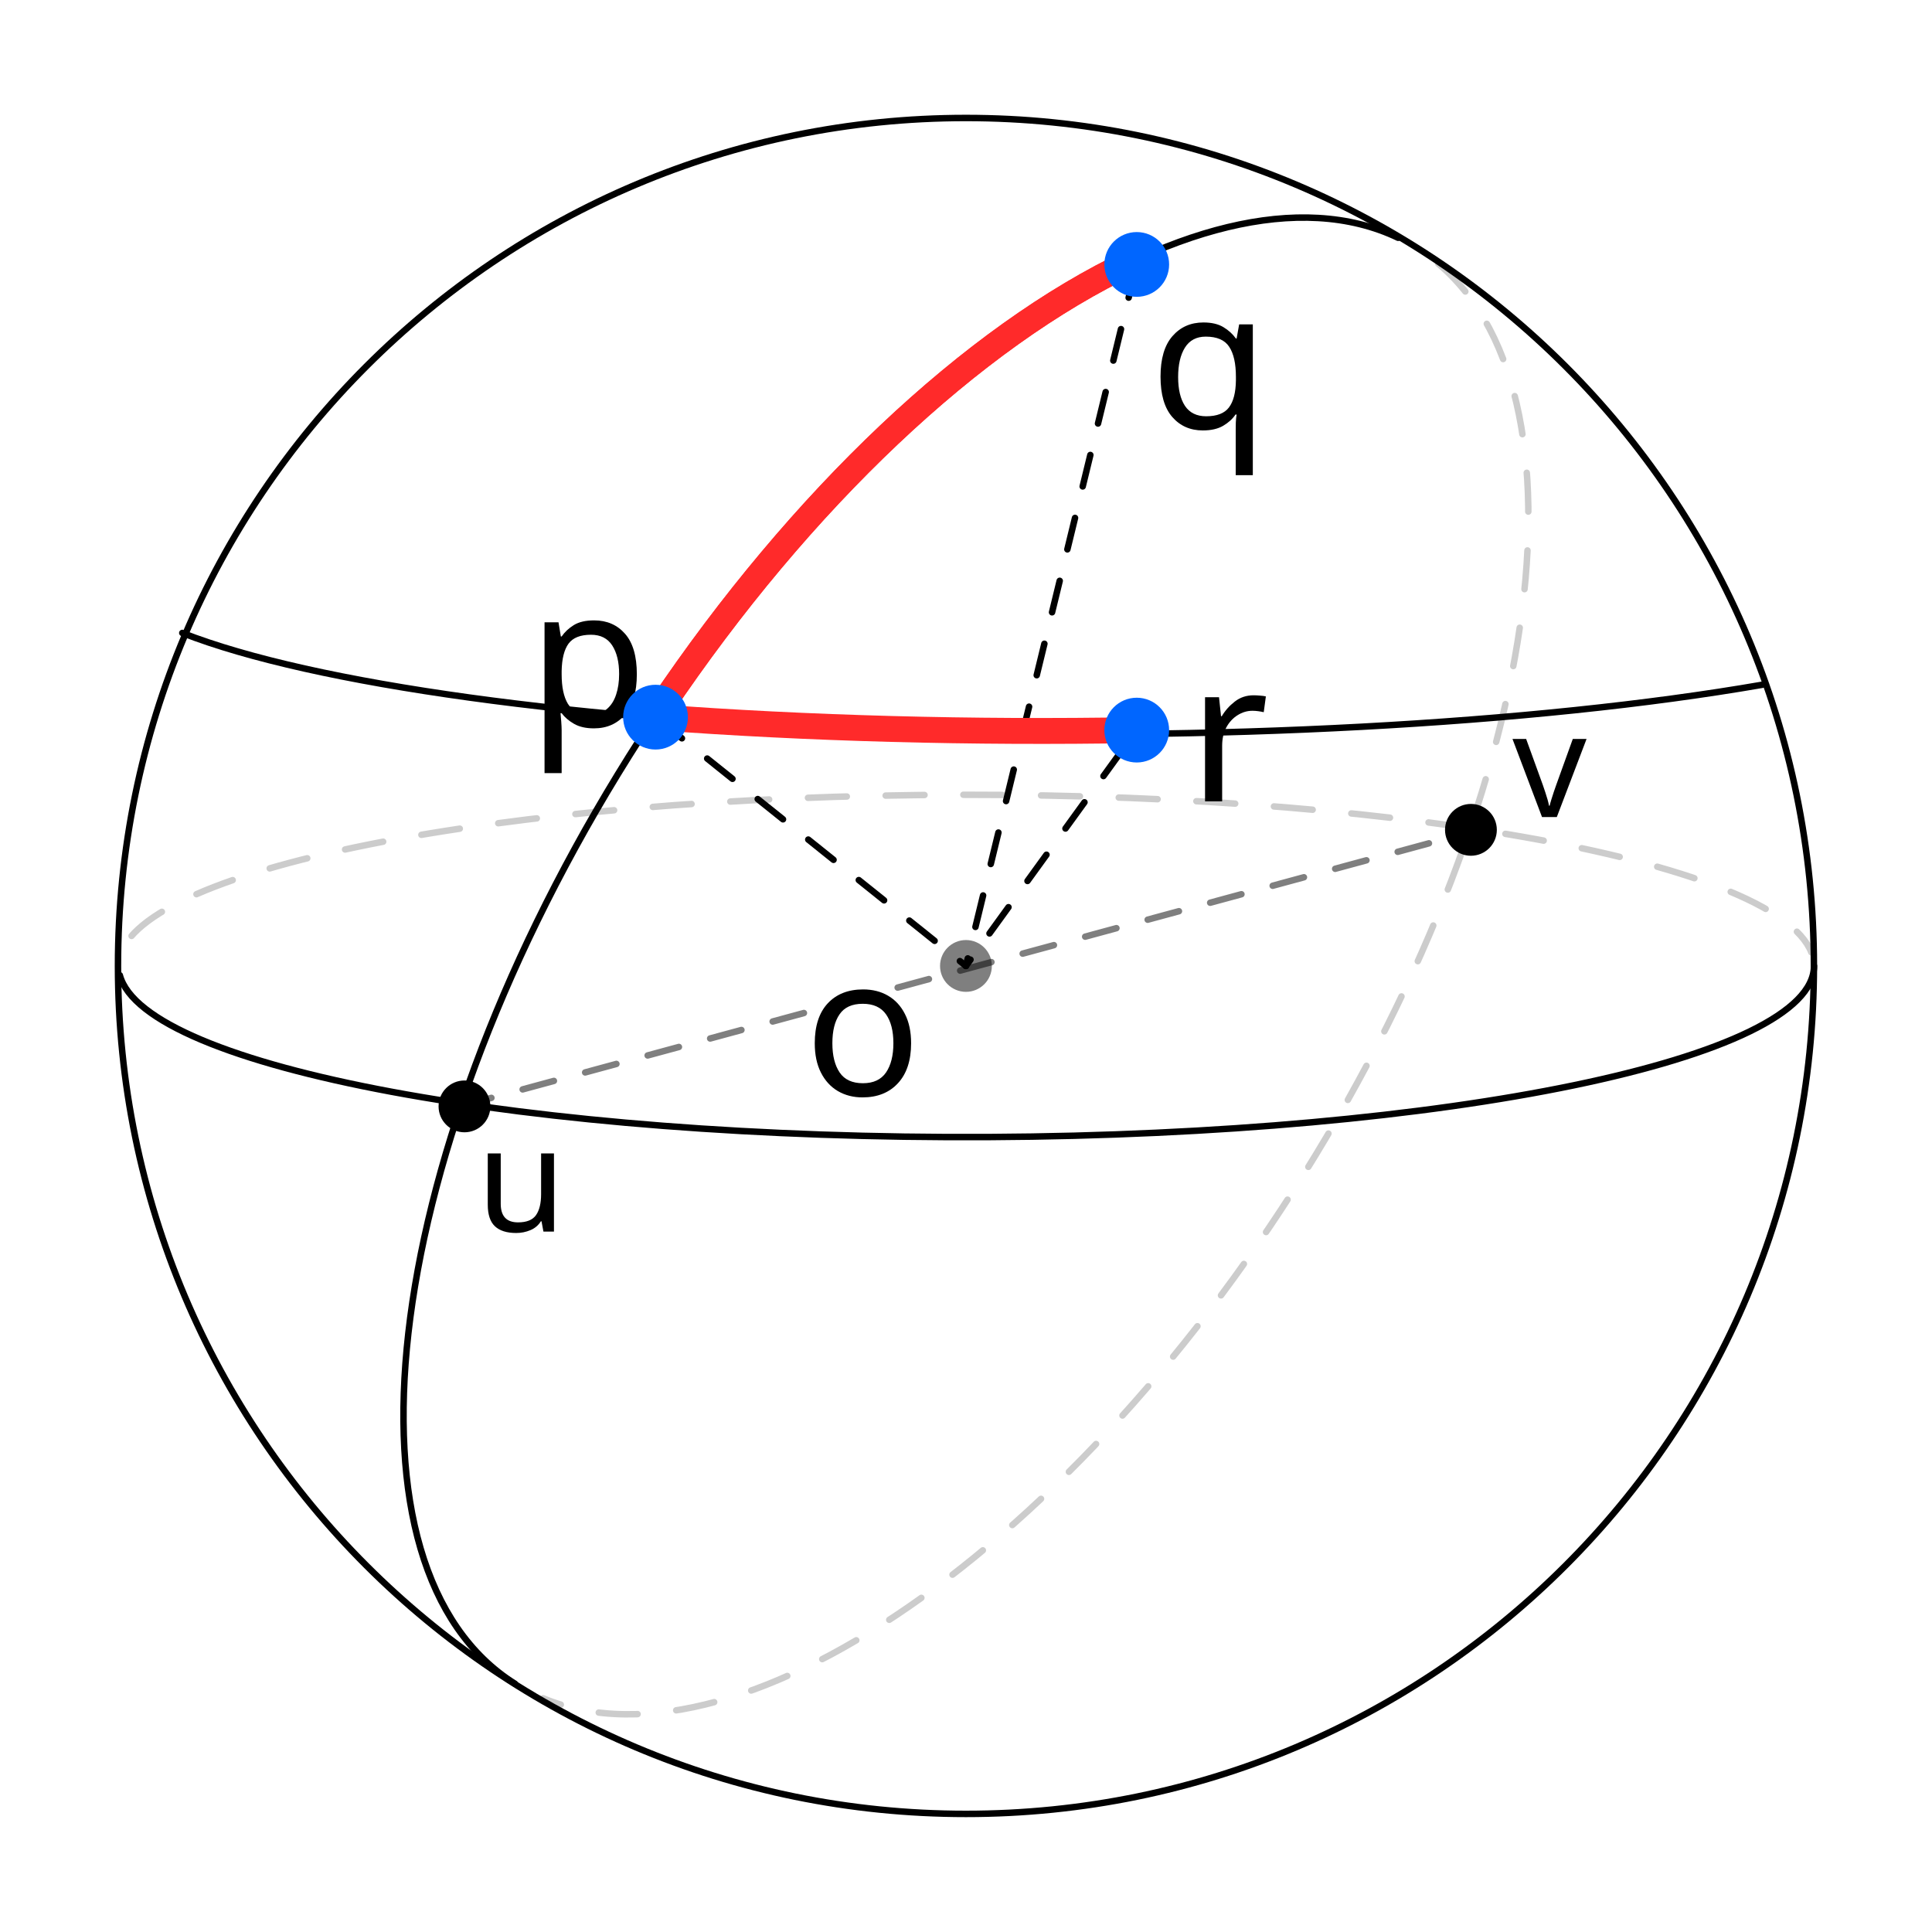
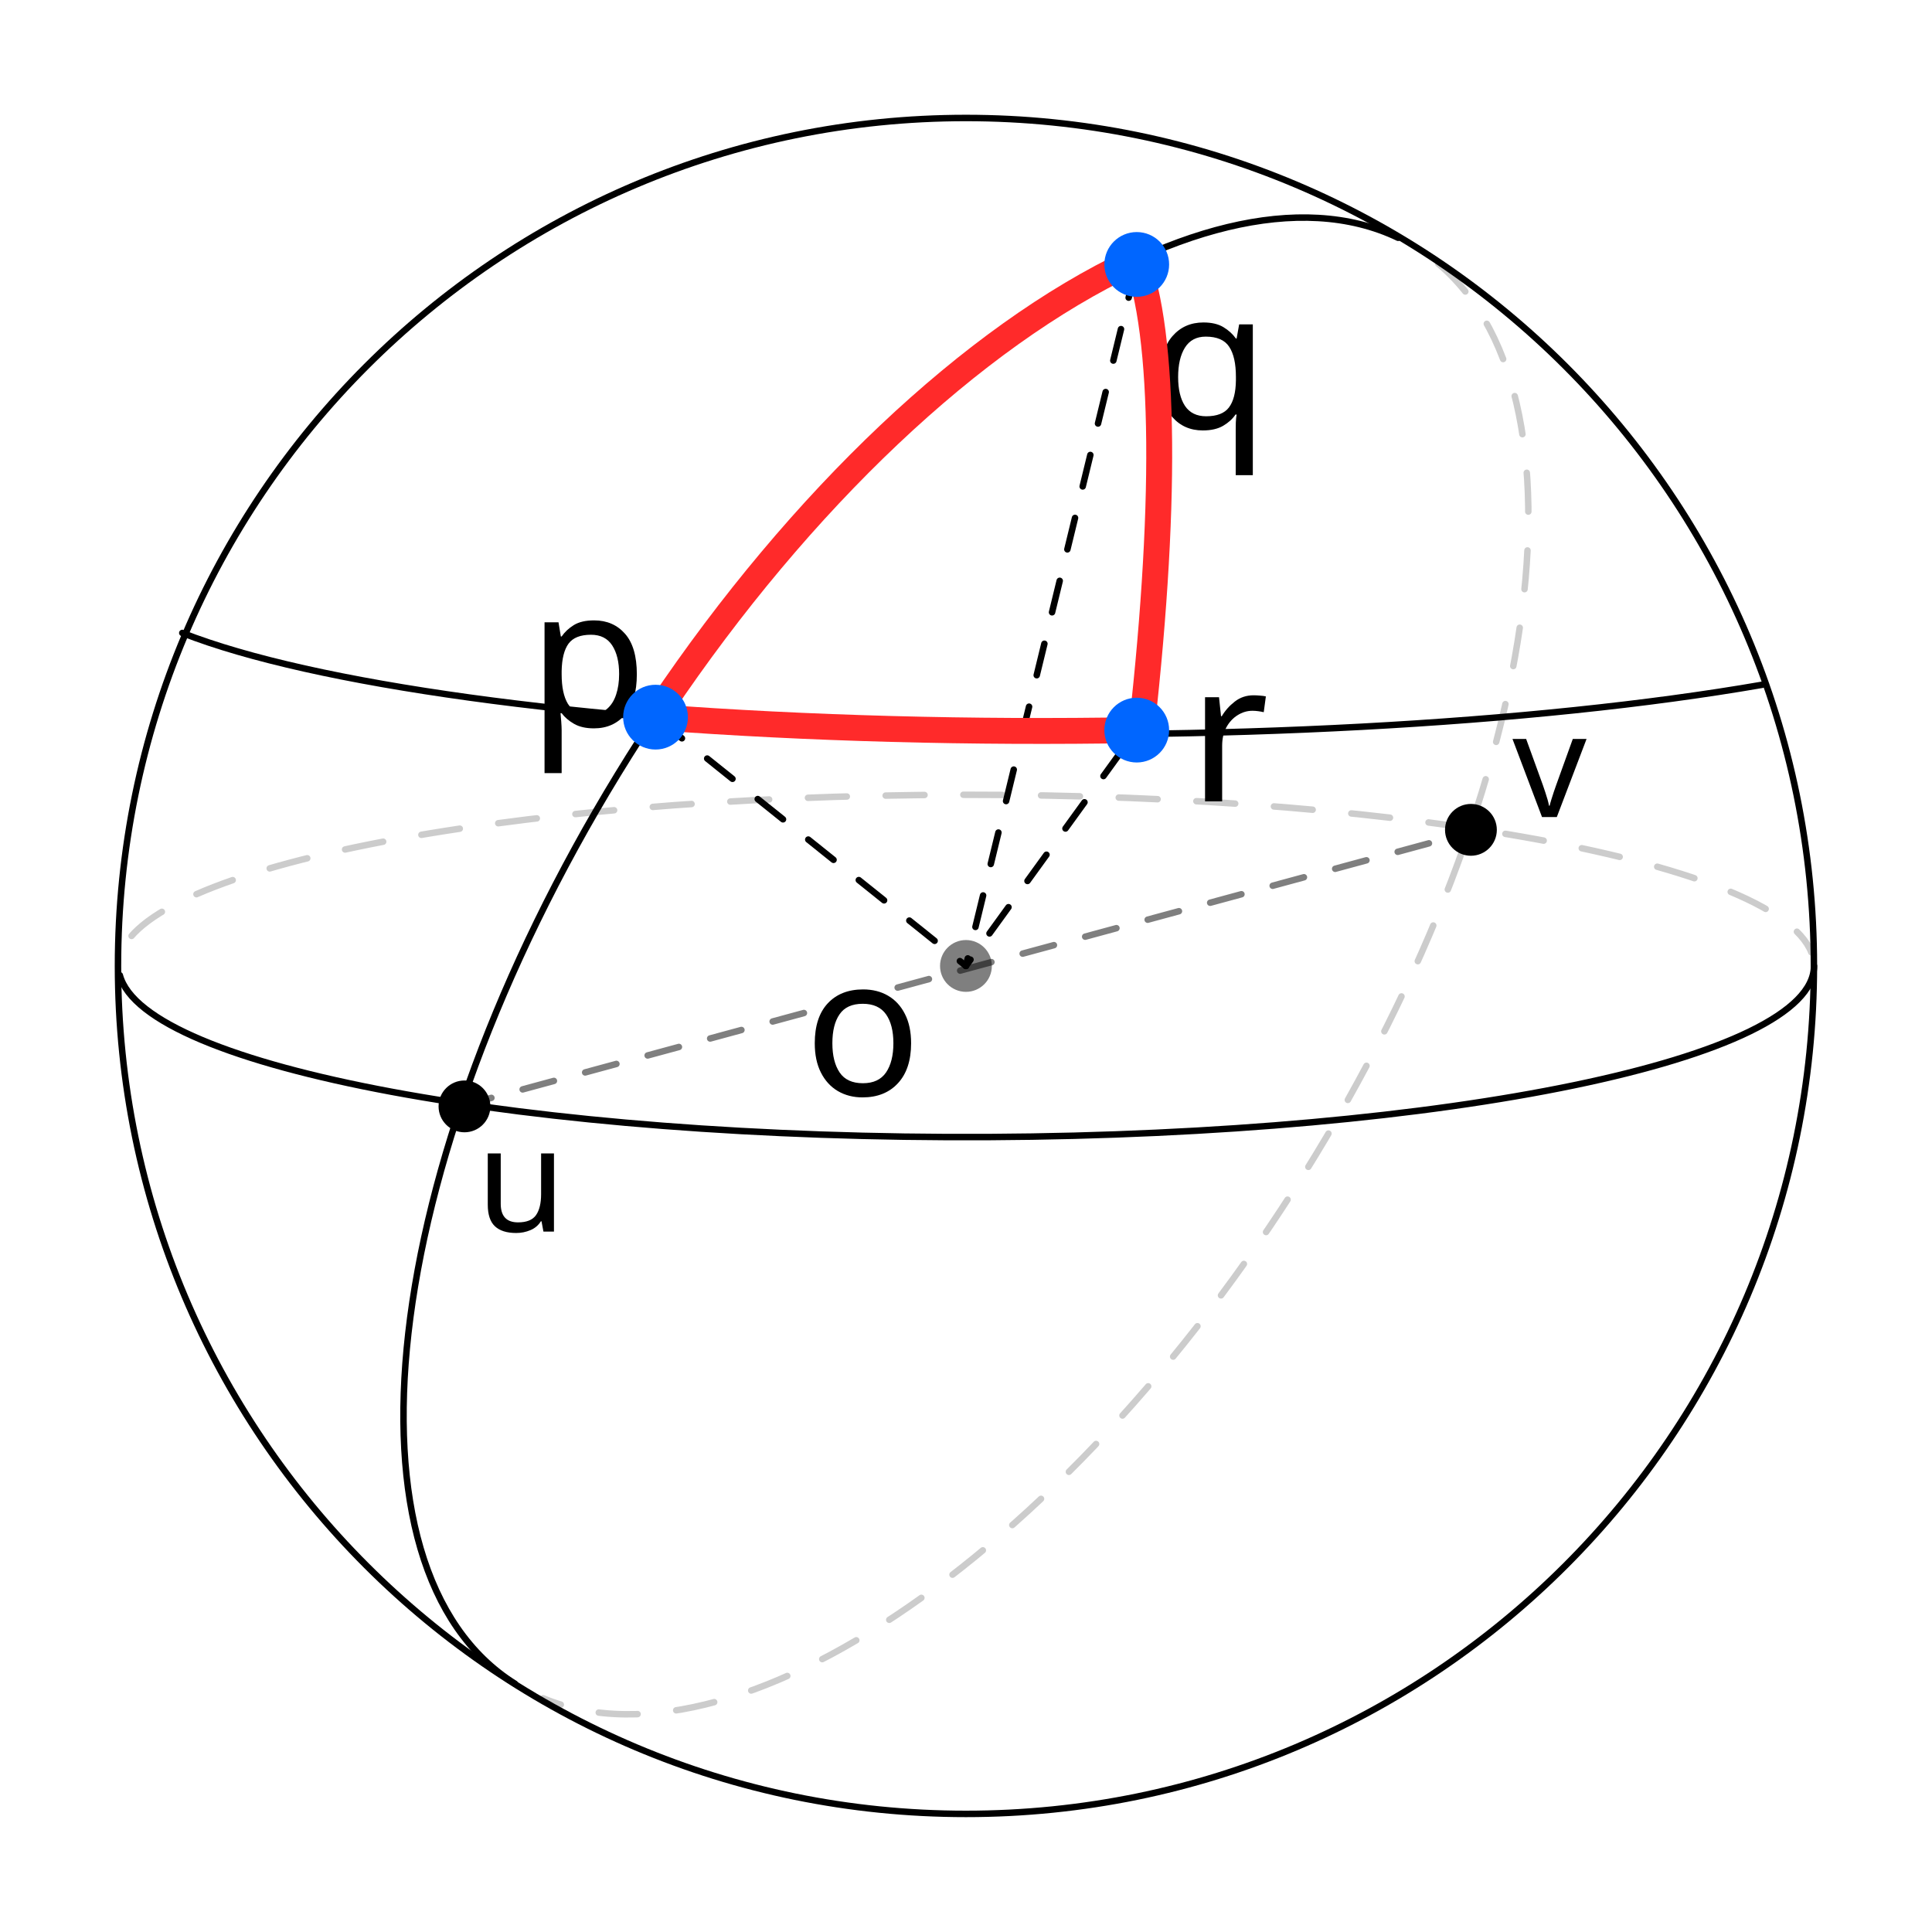
<svg xmlns="http://www.w3.org/2000/svg" width="84.189mm" height="84.184mm" viewBox="0 0 298.308 298.29" id="svg5486" version="1.1">
  <defs id="defs5488" />
  <g id="layer1" transform="translate(-206.7834,-167.0743)">
    <circle style="opacity:1;fill:none;fill-opacity:1;fill-rule:nonzero;stroke:#000000;stroke-width:1;stroke-linecap:round;stroke-linejoin:miter;stroke-miterlimit:4;stroke-dasharray:none;stroke-dashoffset:3.8;stroke-opacity:1" id="path6034" cx="355.929" cy="316.219" r="130.929" />
    <path style="opacity:0.2;fill:none;fill-opacity:1;fill-rule:nonzero;stroke:#000000;stroke-width:1;stroke-linecap:round;stroke-linejoin:miter;stroke-miterlimit:4;stroke-dasharray:6, 6;stroke-dashoffset:6;stroke-opacity:1" id="path6036" d="m 225.153,317.046 a 130.893,26.429 0 0 1 123.579,-27.215 130.893,26.429 0 0 1 137.729,24.288" />
    <path id="ellipse6044" style="opacity:1;fill:none;fill-opacity:1;fill-rule:nonzero;stroke:#000000;stroke-width:1;stroke-linecap:round;stroke-linejoin:miter;stroke-miterlimit:4;stroke-dasharray:none;stroke-dashoffset:3.8;stroke-opacity:1" d="M 486.875,316.219 A 130.893,26.429 0 0 1 359.521,342.638 130.893,26.429 0 0 1 225.281,317.648" />
    <path id="ellipse6044" style="opacity:1;fill:none;fill-opacity:1;fill-rule:nonzero;stroke:#000000;stroke-width:1;stroke-linecap:round;stroke-linejoin:miter;stroke-miterlimit:4;stroke-dasharray:none;stroke-dashoffset:3.8;stroke-opacity:1" d="M 478.875,272.805 A 150.893,26.429 0 0 1 234.929,264.805" />
    <circle style="opacity:1;fill:red;fill-opacity:1;fill-rule:nonzero;stroke:none;stroke-width:3;stroke-linecap:round;stroke-linejoin:miter;stroke-miterlimit:4;stroke-dasharray:none;stroke-dashoffset:0;stroke-opacity:1" id="path605334" cx="130.893" cy="26.429" r="50" />
    <circle r="4" cx="355.929" cy="316.219" id="circle6078" style="opacity:0.5;fill:#000000;fill-opacity:1;fill-rule:nonzero;stroke:none;stroke-width:3;stroke-linecap:round;stroke-linejoin:miter;stroke-miterlimit:4;stroke-dasharray:none;stroke-dashoffset:0;stroke-opacity:1" />
    <text xml:space="preserve" style="color:#000000;font-style:normal;font-variant:normal;font-weight:normal;font-stretch:normal;font-size:30px;line-height:125%;font-family:'Times New Roman';-inkscape-font-specification:'Times New Roman, ';text-indent:0;text-align:start;text-decoration:none;text-decoration-line:none;text-decoration-style:solid;text-decoration-color:#000000;letter-spacing:0px;word-spacing:0px;text-transform:none;direction:ltr;block-progression:tb;writing-mode:lr-tb;baseline-shift:baseline;text-anchor:start;white-space:normal;clip-rule:nonzero;display:inline;overflow:visible;visibility:visible;opacity:1;isolation:auto;mix-blend-mode:normal;color-interpolation:sRGB;color-interpolation-filters:linearRGB;solid-color:#000000;solid-opacity:1;fill:#000000;fill-opacity:1;fill-rule:nonzero;stroke:none;stroke-width:1px;stroke-linecap:butt;stroke-linejoin:miter;stroke-miterlimit:4;stroke-dasharray:none;stroke-dashoffset:0;stroke-opacity:1;color-rendering:auto;image-rendering:auto;shape-rendering:auto;text-rendering:auto;enable-background:accumulate" x="288.317" y="279.238" id="text6058">
      <tspan id="tspan6060" x="330.929" y="336.219" style="font-style:normal;font-variant:normal;font-weight:normal;font-stretch:normal;font-size:30px;font-family:sans-serif;-inkscape-font-specification:sans-serif">o</tspan>
    </text>
    <text xml:space="preserve" style="color:#000000;font-style:normal;font-variant:normal;font-weight:normal;font-stretch:normal;font-size:30px;line-height:125%;font-family:'Times New Roman';-inkscape-font-specification:'Times New Roman, ';text-indent:0;text-align:start;text-decoration:none;text-decoration-line:none;text-decoration-style:solid;text-decoration-color:#000000;letter-spacing:0px;word-spacing:0px;text-transform:none;direction:ltr;block-progression:tb;writing-mode:lr-tb;baseline-shift:baseline;text-anchor:start;white-space:normal;clip-rule:nonzero;display:inline;overflow:visible;visibility:visible;opacity:1;isolation:auto;mix-blend-mode:normal;color-interpolation:sRGB;color-interpolation-filters:linearRGB;solid-color:#000000;solid-opacity:1;fill:#000000;fill-opacity:1;fill-rule:nonzero;stroke:none;stroke-width:1px;stroke-linecap:butt;stroke-linejoin:miter;stroke-miterlimit:4;stroke-dasharray:none;stroke-dashoffset:0;stroke-opacity:1;color-rendering:auto;image-rendering:auto;shape-rendering:auto;text-rendering:auto;enable-background:accumulate" x="288.317" y="279.238" id="text6058">
      <tspan id="tspan6060" x="288.317" y="279.238" style="font-style:normal;font-variant:normal;font-weight:normal;font-stretch:normal;font-size:30px;font-family:sans-serif;-inkscape-font-specification:sans-serif">p</tspan>
    </text>
    <text id="text6062" y="233.238" x="384.317" style="color:#000000;font-style:normal;font-variant:normal;font-weight:normal;font-stretch:normal;font-size:30px;line-height:125%;font-family:'Times New Roman';-inkscape-font-specification:'Times New Roman, ';text-indent:0;text-align:start;text-decoration:none;text-decoration-line:none;text-decoration-style:solid;text-decoration-color:#000000;letter-spacing:0px;word-spacing:0px;text-transform:none;direction:ltr;block-progression:tb;writing-mode:lr-tb;baseline-shift:baseline;text-anchor:start;white-space:normal;clip-rule:nonzero;display:inline;overflow:visible;visibility:visible;opacity:1;isolation:auto;mix-blend-mode:normal;color-interpolation:sRGB;color-interpolation-filters:linearRGB;solid-color:#000000;solid-opacity:1;fill:#000000;fill-opacity:1;fill-rule:nonzero;stroke:none;stroke-width:1px;stroke-linecap:butt;stroke-linejoin:miter;stroke-miterlimit:4;stroke-dasharray:none;stroke-dashoffset:0;stroke-opacity:1;color-rendering:auto;image-rendering:auto;shape-rendering:auto;text-rendering:auto;enable-background:accumulate" xml:space="preserve">
      <tspan style="font-style:normal;font-variant:normal;font-weight:normal;font-stretch:normal;font-size:30px;font-family:sans-serif;-inkscape-font-specification:sans-serif" y="233.238" x="384.317" id="tspan6064">q</tspan>
    </text>
    <text id="text6062" y="233.238" x="384.317" style="color:#000000;font-style:normal;font-variant:normal;font-weight:normal;font-stretch:normal;font-size:30px;line-height:125%;font-family:'Times New Roman';-inkscape-font-specification:'Times New Roman, ';text-indent:0;text-align:start;text-decoration:none;text-decoration-line:none;text-decoration-style:solid;text-decoration-color:#000000;letter-spacing:0px;word-spacing:0px;text-transform:none;direction:ltr;block-progression:tb;writing-mode:lr-tb;baseline-shift:baseline;text-anchor:start;white-space:normal;clip-rule:nonzero;display:inline;overflow:visible;visibility:visible;opacity:1;isolation:auto;mix-blend-mode:normal;color-interpolation:sRGB;color-interpolation-filters:linearRGB;solid-color:#000000;solid-opacity:1;fill:#000000;fill-opacity:1;fill-rule:nonzero;stroke:none;stroke-width:1px;stroke-linecap:butt;stroke-linejoin:miter;stroke-miterlimit:4;stroke-dasharray:none;stroke-dashoffset:0;stroke-opacity:1;color-rendering:auto;image-rendering:auto;shape-rendering:auto;text-rendering:auto;enable-background:accumulate" xml:space="preserve">
      <tspan style="font-style:normal;font-variant:normal;font-weight:normal;font-stretch:normal;font-size:30px;font-family:sans-serif;-inkscape-font-specification:sans-serif" y="290.805" x="390.3" id="tspan6064">r</tspan>
    </text>
    <text id="text6066" y="357.238" x="280.317" style="color:#000000;font-style:normal;font-variant:normal;font-weight:normal;font-stretch:normal;font-size:22.5px;line-height:125%;font-family:'Times New Roman';-inkscape-font-specification:'Times New Roman, ';text-indent:0;text-align:start;text-decoration:none;text-decoration-line:none;text-decoration-style:solid;text-decoration-color:#000000;letter-spacing:0px;word-spacing:0px;text-transform:none;direction:ltr;block-progression:tb;writing-mode:lr-tb;baseline-shift:baseline;text-anchor:start;white-space:normal;clip-rule:nonzero;display:inline;overflow:visible;visibility:visible;opacity:1;isolation:auto;mix-blend-mode:normal;color-interpolation:sRGB;color-interpolation-filters:linearRGB;solid-color:#000000;solid-opacity:1;fill:#000000;fill-opacity:1;fill-rule:nonzero;stroke:none;stroke-width:1px;stroke-linecap:butt;stroke-linejoin:miter;stroke-miterlimit:4;stroke-dasharray:none;stroke-dashoffset:0;stroke-opacity:1;color-rendering:auto;image-rendering:auto;shape-rendering:auto;text-rendering:auto;enable-background:accumulate" xml:space="preserve">
      <tspan style="font-style:normal;font-variant:normal;font-weight:normal;font-stretch:normal;font-size:22.5px;font-family:sans-serif;-inkscape-font-specification:sans-serif" y="357.238" x="280.317" id="tspan6068">u</tspan>
    </text>
    <text xml:space="preserve" style="color:#000000;font-style:normal;font-variant:normal;font-weight:normal;font-stretch:normal;font-size:40px;line-height:125%;font-family:'Times New Roman';-inkscape-font-specification:'Times New Roman, ';text-indent:0;text-align:start;text-decoration:none;text-decoration-line:none;text-decoration-style:solid;text-decoration-color:#000000;letter-spacing:0px;word-spacing:0px;text-transform:none;direction:ltr;block-progression:tb;writing-mode:lr-tb;baseline-shift:baseline;text-anchor:start;white-space:normal;clip-rule:nonzero;display:inline;overflow:visible;visibility:visible;opacity:1;isolation:auto;mix-blend-mode:normal;color-interpolation:sRGB;color-interpolation-filters:linearRGB;solid-color:#000000;solid-opacity:1;fill:#000000;fill-opacity:1;fill-rule:nonzero;stroke:none;stroke-width:1px;stroke-linecap:butt;stroke-linejoin:miter;stroke-miterlimit:4;stroke-dasharray:none;stroke-dashoffset:0;stroke-opacity:1;color-rendering:auto;image-rendering:auto;shape-rendering:auto;text-rendering:auto;enable-background:accumulate" x="426.429" y="438.791" id="text6070">
      <tspan id="tspan6072" x="426.429" y="438.791" />
    </text>
    <text xml:space="preserve" style="color:#000000;font-style:normal;font-variant:normal;font-weight:normal;font-stretch:normal;font-size:30px;line-height:125%;font-family:'Times New Roman';-inkscape-font-specification:'Times New Roman, ';text-indent:0;text-align:start;text-decoration:none;text-decoration-line:none;text-decoration-style:solid;text-decoration-color:#000000;letter-spacing:0px;word-spacing:0px;text-transform:none;direction:ltr;block-progression:tb;writing-mode:lr-tb;baseline-shift:baseline;text-anchor:start;white-space:normal;clip-rule:nonzero;display:inline;overflow:visible;visibility:visible;opacity:1;isolation:auto;mix-blend-mode:normal;color-interpolation:sRGB;color-interpolation-filters:linearRGB;solid-color:#000000;solid-opacity:1;fill:#000000;fill-opacity:1;fill-rule:nonzero;stroke:none;stroke-width:1px;stroke-linecap:butt;stroke-linejoin:miter;stroke-miterlimit:4;stroke-dasharray:none;stroke-dashoffset:0;stroke-opacity:1;color-rendering:auto;image-rendering:auto;shape-rendering:auto;text-rendering:auto;enable-background:accumulate" x="440.317" y="293.238" id="text6074">
      <tspan id="tspan6076" x="440.317" y="293.238" style="font-style:normal;font-variant:normal;font-weight:normal;font-stretch:normal;font-size:22.5px;font-family:sans-serif;-inkscape-font-specification:sans-serif">v</tspan>
    </text>
    <circle r="4" cy="337.905" cx="278.5" id="circle6078" style="opacity:1;fill:#000000;fill-opacity:1;fill-rule:nonzero;stroke:none;stroke-width:3;stroke-linecap:round;stroke-linejoin:miter;stroke-miterlimit:4;stroke-dasharray:none;stroke-dashoffset:0;stroke-opacity:1" />
    <circle style="opacity:1;fill:#000000;fill-opacity:1;fill-rule:nonzero;stroke:none;stroke-width:3;stroke-linecap:round;stroke-linejoin:miter;stroke-miterlimit:4;stroke-dasharray:none;stroke-dashoffset:0;stroke-opacity:1" id="circle6080" cx="433.9" cy="295.205" r="4" />
    <line x1="281.5" y1="336.905" x2="431.400" y2="296.205" style="opacity:0.5;fill:none;fill-opacity:1;fill-rule:nonzero;stroke:#000000;stroke-width:1;stroke-linecap:round;stroke-linejoin:miter;stroke-miterlimit:4;stroke-dasharray:5, 5;stroke-dashoffset:3.8;stroke-opacity:1" />
    <line x1="355.929" y1="316.219" x2="308" y2="277.805" style="opacity:1;fill:none;fill-opacity:1;fill-rule:nonzero;stroke:#000000;stroke-width:1;stroke-linecap:round;stroke-linejoin:miter;stroke-miterlimit:4;stroke-dasharray:5, 5;stroke-dashoffset:3.8;stroke-opacity:1" />
    <line x1="355.929" y1="316.219" y2="207.905" x2="382.3" style="opacity:1;fill:none;fill-opacity:1;fill-rule:nonzero;stroke:#000000;stroke-width:1;stroke-linecap:round;stroke-linejoin:miter;stroke-miterlimit:4;stroke-dasharray:5, 5;stroke-dashoffset:3.8;stroke-opacity:1" />
    <line x1="355.929" y1="316.219" y2="279.805" x2="382.3" style="opacity:1;fill:none;fill-opacity:1;fill-rule:nonzero;stroke:#000000;stroke-width:1;stroke-linecap:round;stroke-linejoin:miter;stroke-miterlimit:4;stroke-dasharray:5, 5;stroke-dashoffset:3.8;stroke-opacity:1" />
    <path d="M -52.422,-467.691 A 130.893,61.279 0 0 1 71.157,-530.793 130.893,61.279 0 0 1 208.886,-474.478" id="path5424" style="opacity:0.2;fill:none;fill-opacity:1;fill-rule:nonzero;stroke:#000000;stroke-width:1;stroke-linecap:round;stroke-linejoin:miter;stroke-miterlimit:4;stroke-dasharray:6, 6;stroke-dashoffset:6;stroke-opacity:1" transform="matrix(-0.5319935,0.8467484,-0.8467484,-0.5319935,0,0)" />
    <path d="m 209.3,-469.608 a 130.893,61.279 0 0 1 -127.354,61.256 130.893,61.279 0 0 1 -134.24,-57.944" style="opacity:1;fill:none;fill-opacity:1;fill-rule:nonzero;stroke:#000000;stroke-width:1;stroke-linecap:round;stroke-linejoin:miter;stroke-miterlimit:4;stroke-dasharray:none;stroke-dashoffset:3.8;stroke-opacity:1" id="path5426" transform="matrix(-0.5319935,0.8467484,-0.8467484,-0.5319935,0,0)" />
    <path transform="matrix(-0.5319935,0.8467484,-0.8467484,-0.5319935,0,0)" id="path5444" style="opacity:1;fill:none;fill-opacity:1;fill-rule:nonzero;stroke:#ff2a2a;stroke-width:4;stroke-linecap:butt;stroke-linejoin:miter;stroke-miterlimit:4;stroke-dasharray:none;stroke-dashoffset:3.8;stroke-opacity:1" d="M 69.574,-408.469 A 130.893,61.279 0 0 1 -27.247,-433.435" />
    <path id="ellipse6044" style="opacity:1;fill:none;fill-opacity:1;fill-rule:nonzero;stroke:#ff2a2a;stroke-width:4;stroke-linecap:butt;stroke-linejoin:miter;stroke-miterlimit:4;stroke-dasharray:none;stroke-dashoffset:3.8;stroke-opacity:1" d="M 382.3,279.805 A 150.893,26.429 0 0 1 308,277.805" />
-     <path transform="matrix(-0.5319935,0.8467484,-0.8467484,-0.5319935,0,0)" id="path5444" style="opacity:1;fill:none;fill-opacity:1;fill-rule:nonzero;stroke:#ff2a2a;stroke-width:4;stroke-linecap:butt;stroke-linejoin:miter;stroke-miterlimit:4;stroke-dasharray:none;stroke-dashoffset:3.8;stroke-opacity:1" d="M 69.574,-408.469 A 130.893,61.279 0 0 1 -27.247,-433.435" />
+     <path d="M -28.247,-433.435 A 150.893,26.429 -20 0 1 35.886,-474.478" style="opacity:1;fill:none;fill-opacity:1;fill-rule:nonzero;stroke:#ff2a2a;stroke-width:4;stroke-linecap:butt;stroke-linejoin:miter;stroke-miterlimit:4;stroke-dasharray:none;stroke-dashoffset:3.8;stroke-opacity:1" transform="matrix(-0.5319935,0.8467484,-0.8467484,-0.5319935,0,0)" />
    <circle style="opacity:1;fill:#0066ff;fill-opacity:1;fill-rule:nonzero;stroke:none;stroke-width:3;stroke-linecap:round;stroke-linejoin:miter;stroke-miterlimit:4;stroke-dasharray:none;stroke-dashoffset:0;stroke-opacity:1" id="path6054" cx="308" cy="277.805" r="5" />
    <circle r="5" cy="207.905" cx="382.3" id="circle6056" style="opacity:1;fill:#0066ff;fill-opacity:1;fill-rule:nonzero;stroke:none;stroke-width:3;stroke-linecap:round;stroke-linejoin:miter;stroke-miterlimit:4;stroke-dasharray:none;stroke-dashoffset:0;stroke-opacity:1" />
    <circle r="5" cy="279.805" cx="382.3" id="circle6056" style="opacity:1;fill:#0066ff;fill-opacity:1;fill-rule:nonzero;stroke:none;stroke-width:3;stroke-linecap:round;stroke-linejoin:miter;stroke-miterlimit:4;stroke-dasharray:none;stroke-dashoffset:0;stroke-opacity:1" />
  </g>
</svg>
